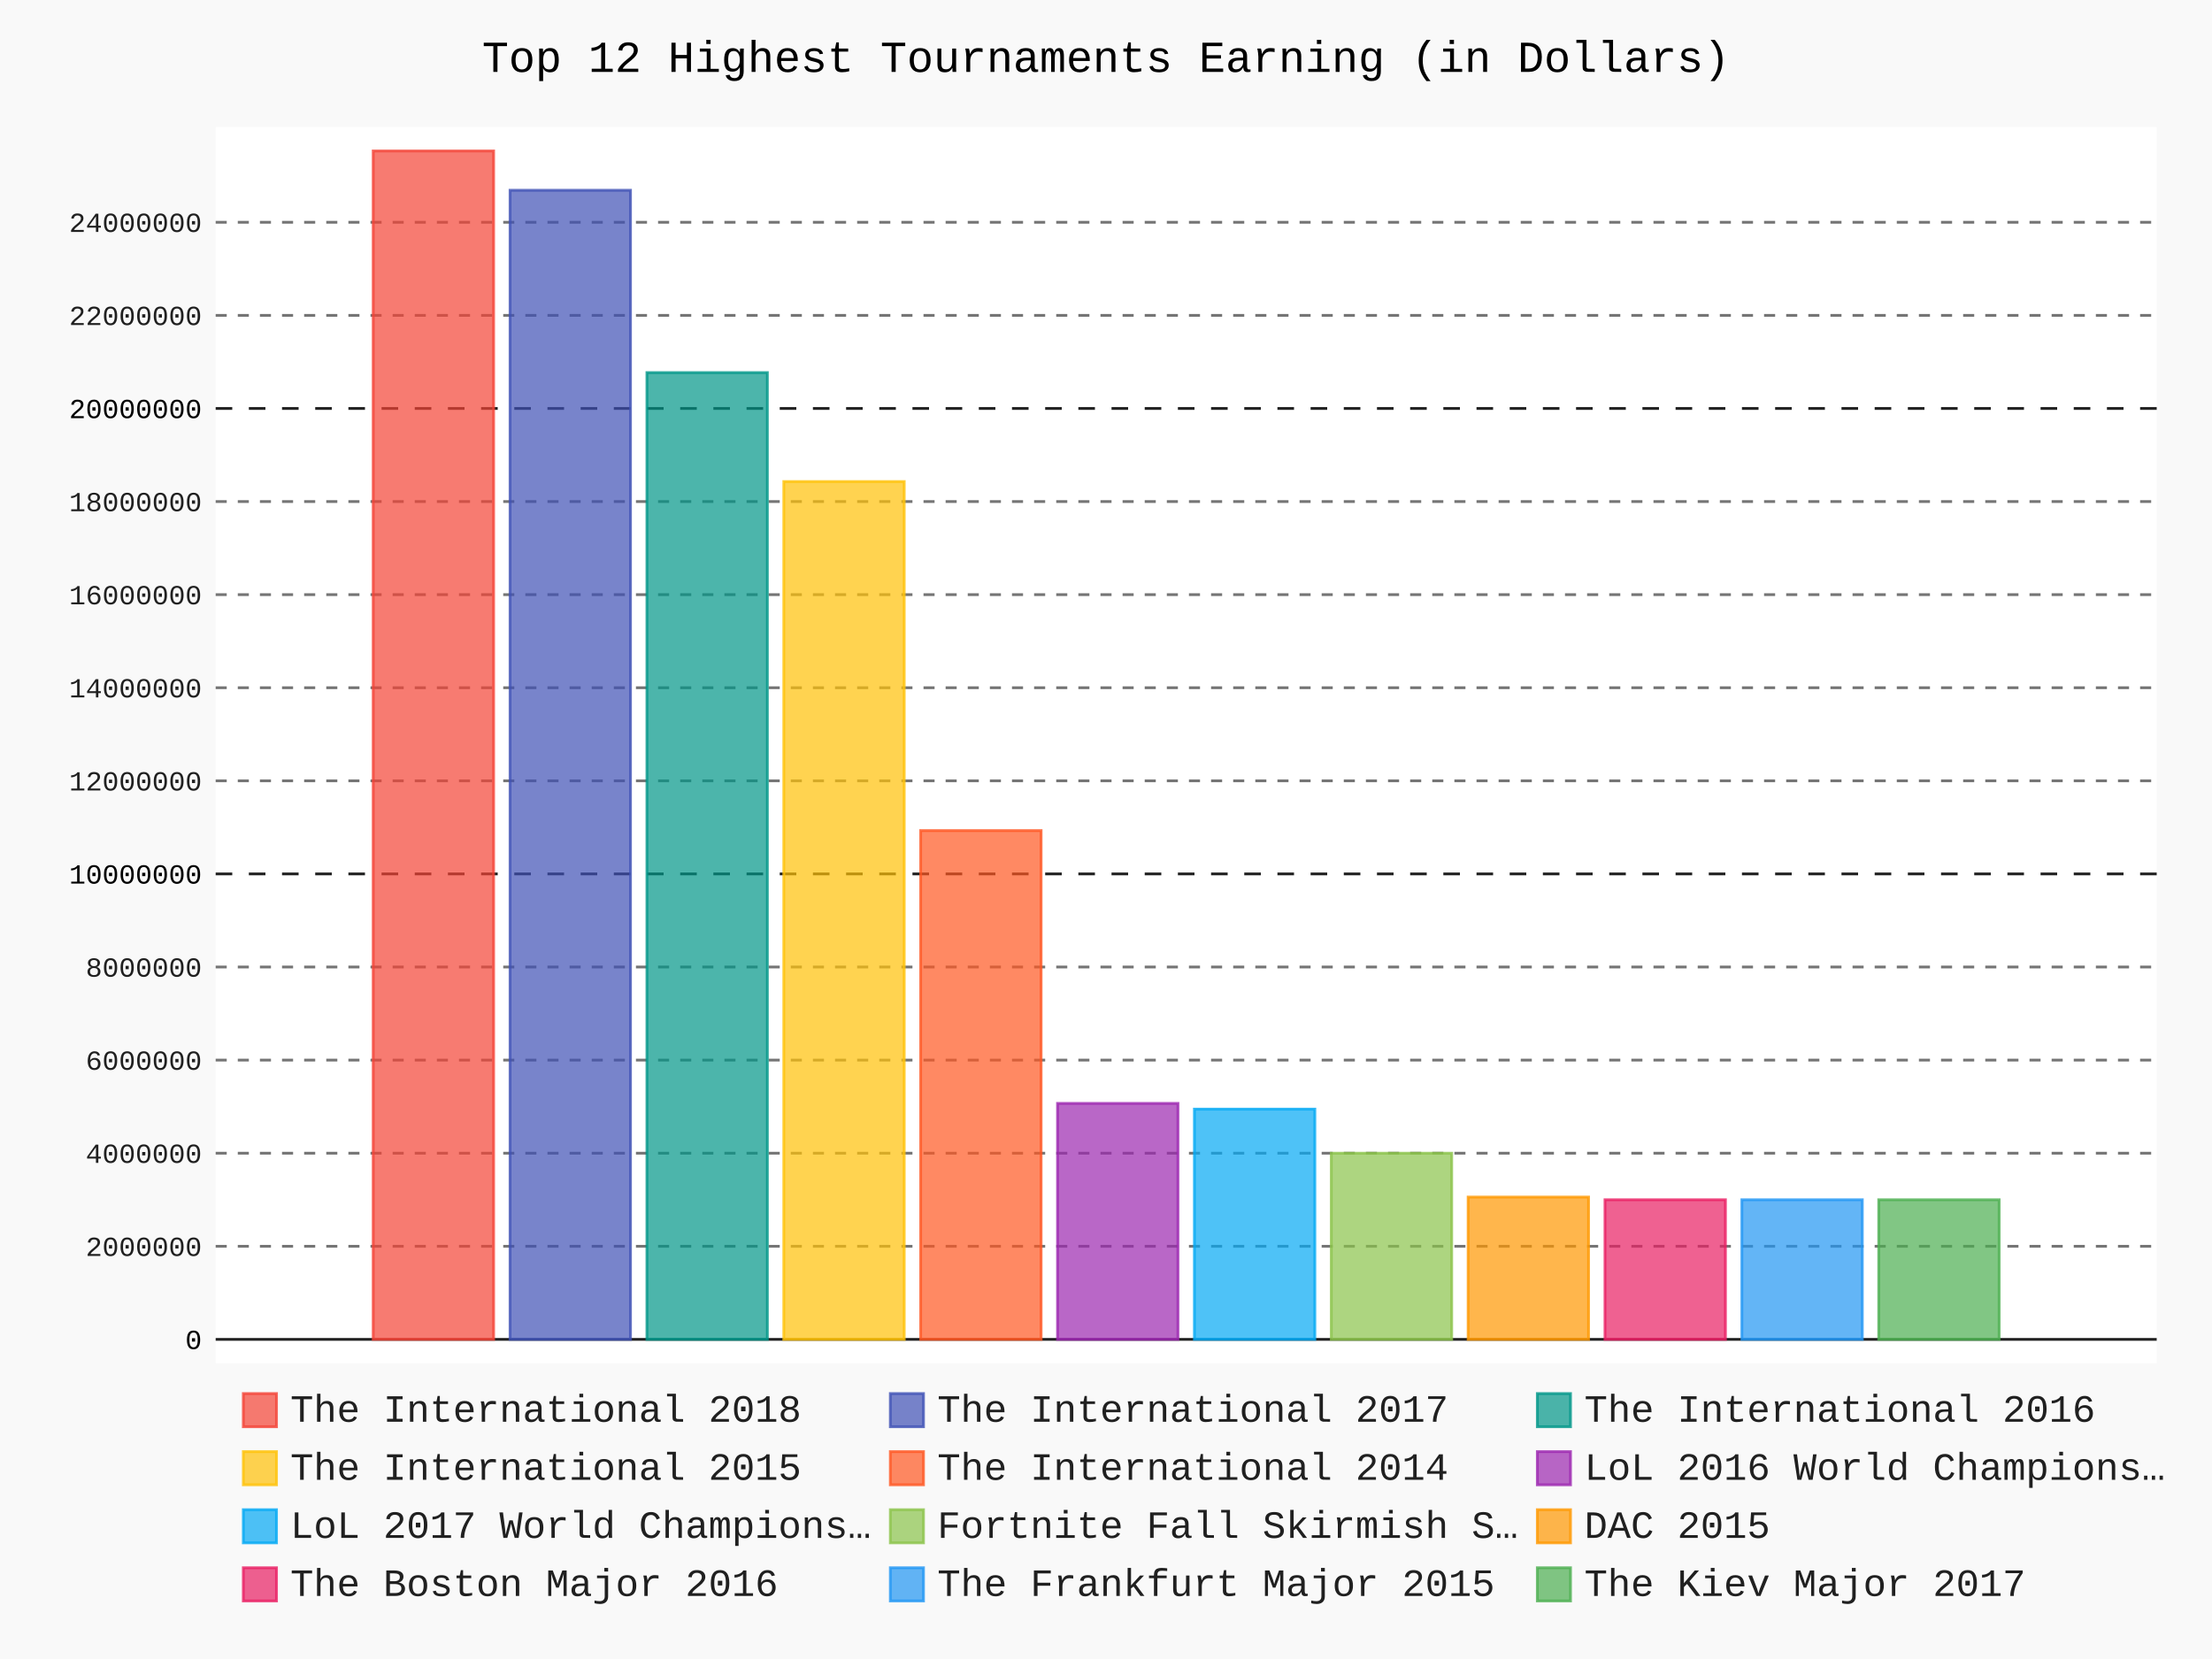
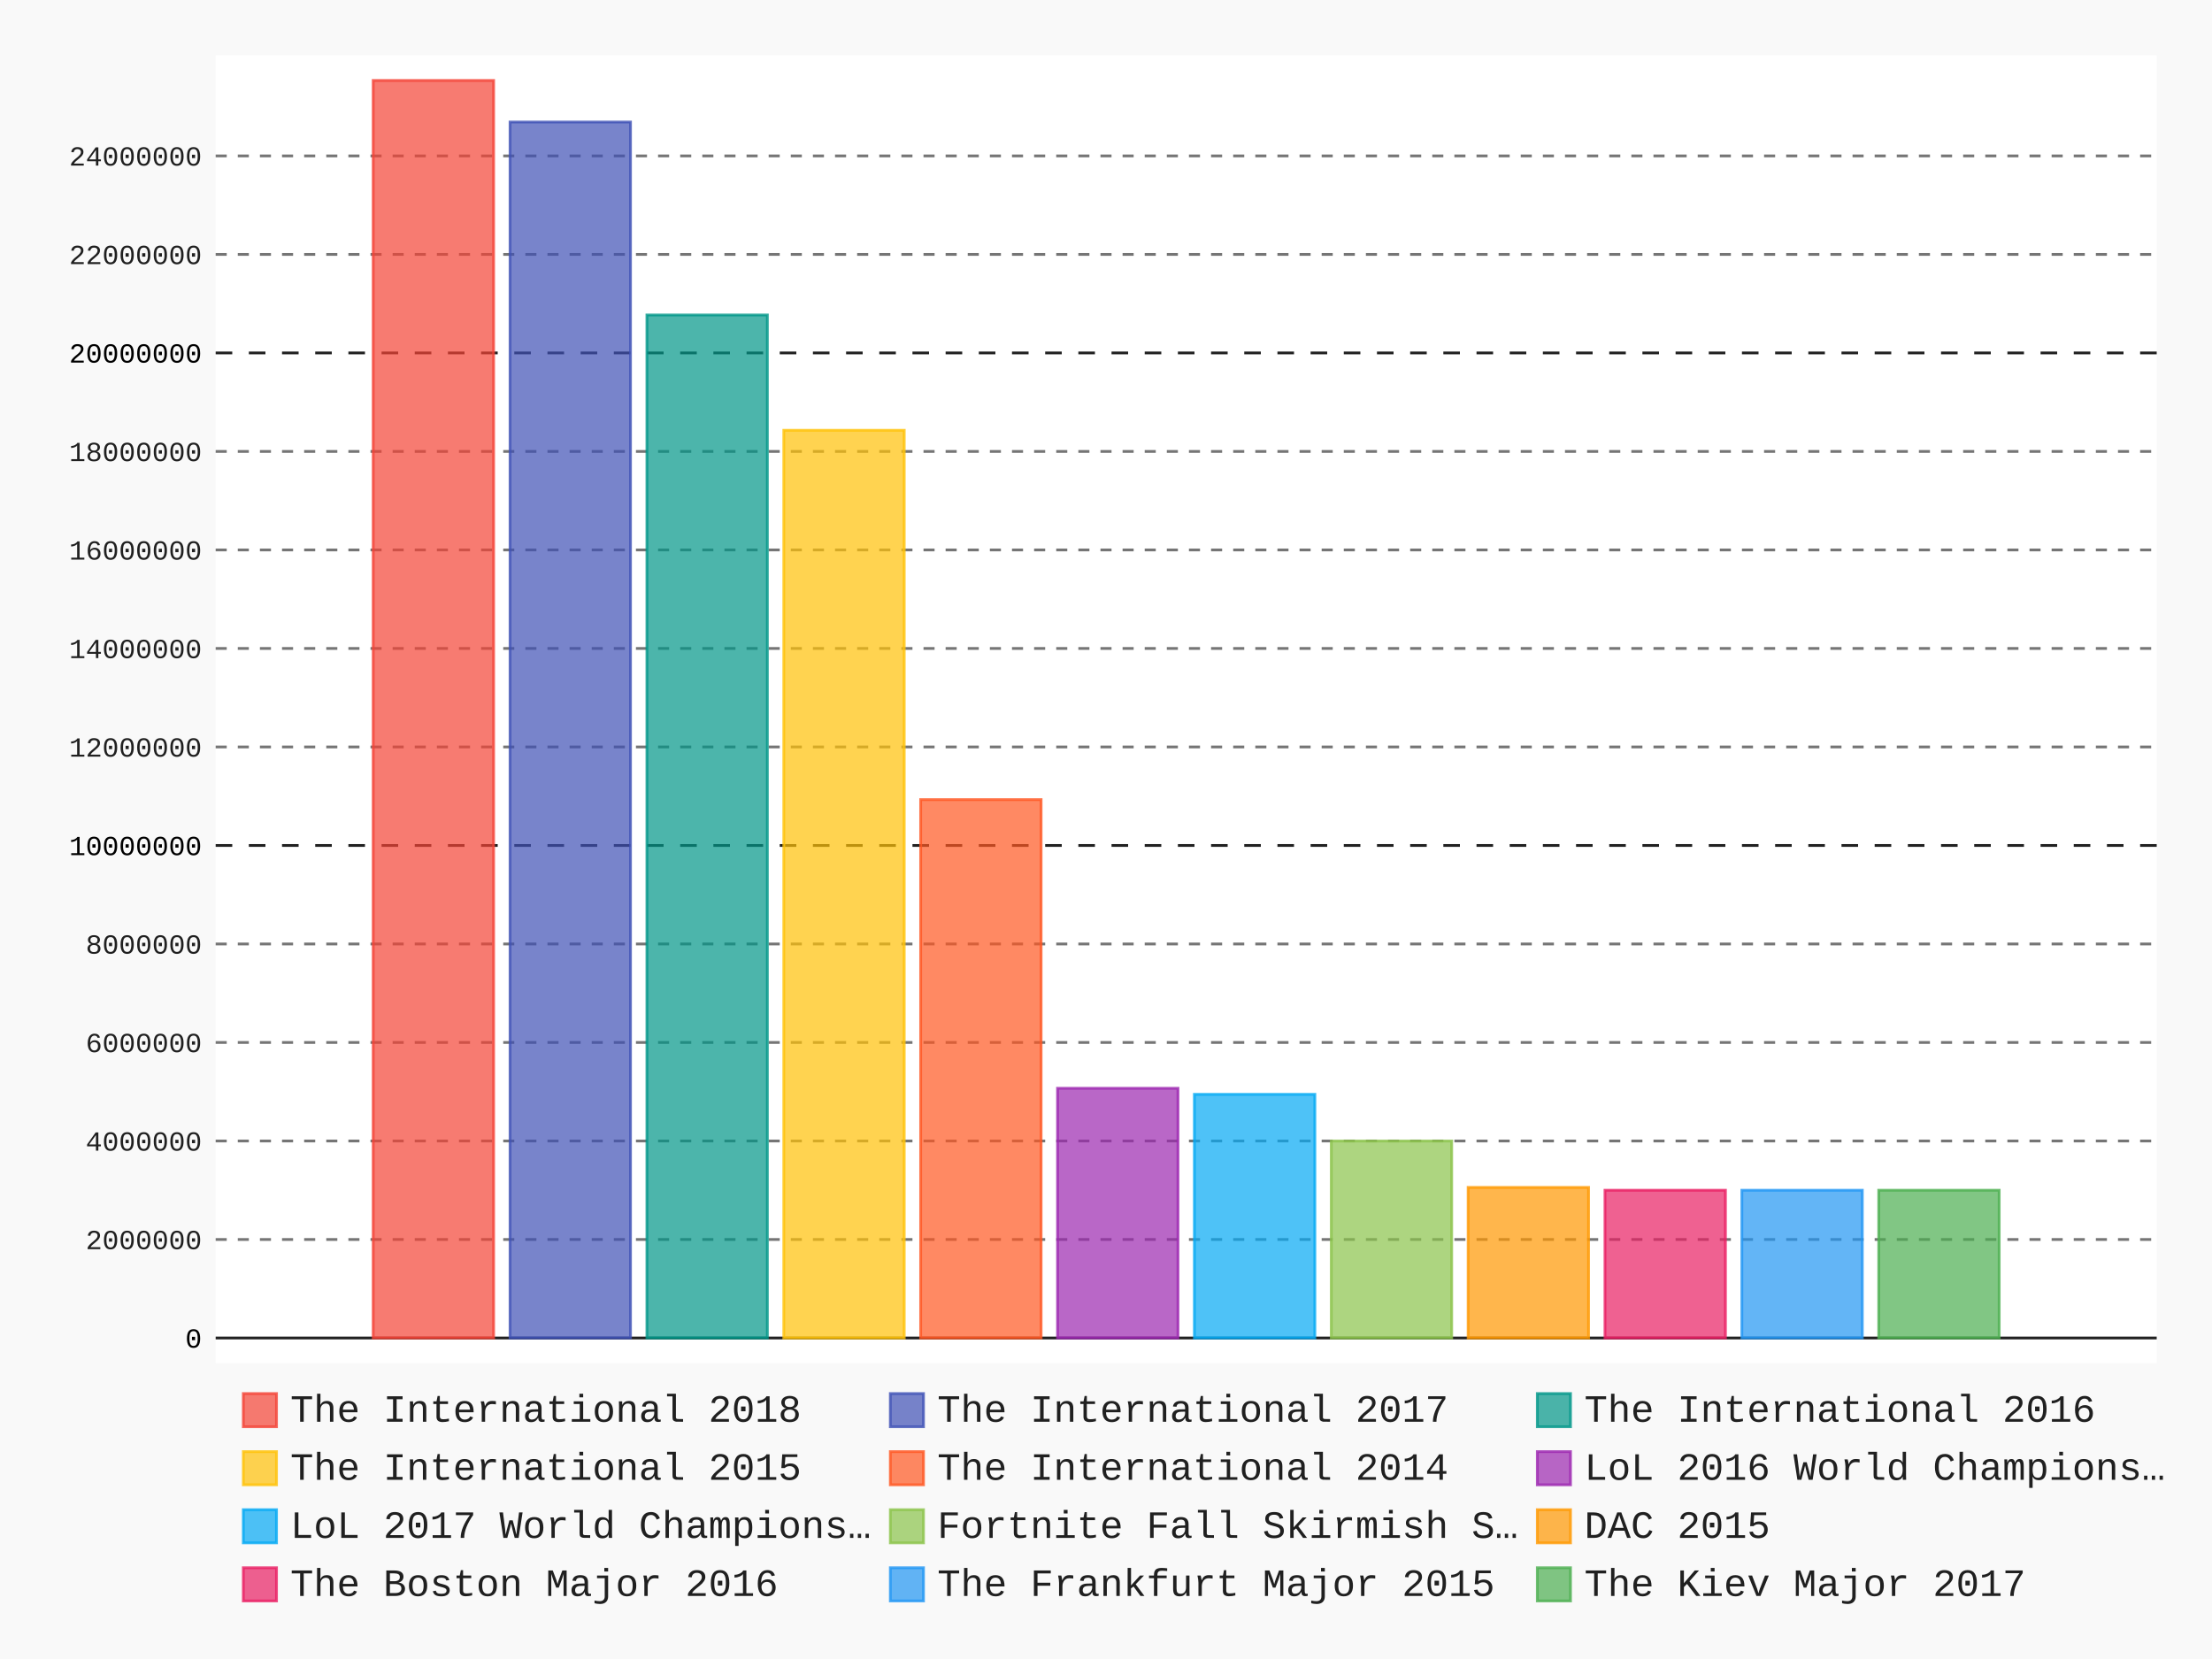
- <svg xmlns="http://www.w3.org/2000/svg" id="chart-120afaac-52f6-4b23-b589-0a69fa2878f3" class="pygal-chart" viewBox="0 0 800 600">
+ <svg xmlns="http://www.w3.org/2000/svg" id="chart-600fab4f-4709-4026-8d09-9f5c9cedfa89" class="pygal-chart" viewBox="0 0 800 600">
  <defs>
-     <style type="text/css">#chart-120afaac-52f6-4b23-b589-0a69fa2878f3{-webkit-user-select:none;-webkit-font-smoothing:antialiased;font-family:Consolas,"Liberation Mono",Menlo,Courier,monospace}#chart-120afaac-52f6-4b23-b589-0a69fa2878f3 .title{font-family:Consolas,"Liberation Mono",Menlo,Courier,monospace;font-size:16px}#chart-120afaac-52f6-4b23-b589-0a69fa2878f3 .legends .legend text{font-family:Consolas,"Liberation Mono",Menlo,Courier,monospace;font-size:14px}#chart-120afaac-52f6-4b23-b589-0a69fa2878f3 .axis text{font-family:Consolas,"Liberation Mono",Menlo,Courier,monospace;font-size:10px}#chart-120afaac-52f6-4b23-b589-0a69fa2878f3 .axis text.major{font-family:Consolas,"Liberation Mono",Menlo,Courier,monospace;font-size:10px}#chart-120afaac-52f6-4b23-b589-0a69fa2878f3 .text-overlay text.value{font-family:Consolas,"Liberation Mono",Menlo,Courier,monospace;font-size:16px}#chart-120afaac-52f6-4b23-b589-0a69fa2878f3 .text-overlay text.label{font-family:Consolas,"Liberation Mono",Menlo,Courier,monospace;font-size:10px}#chart-120afaac-52f6-4b23-b589-0a69fa2878f3 .tooltip{font-family:Consolas,"Liberation Mono",Menlo,Courier,monospace;font-size:14px}#chart-120afaac-52f6-4b23-b589-0a69fa2878f3 text.no_data{font-family:Consolas,"Liberation Mono",Menlo,Courier,monospace;font-size:64px}
- #chart-120afaac-52f6-4b23-b589-0a69fa2878f3{background-color:rgba(249,249,249,1)}#chart-120afaac-52f6-4b23-b589-0a69fa2878f3 path,#chart-120afaac-52f6-4b23-b589-0a69fa2878f3 line,#chart-120afaac-52f6-4b23-b589-0a69fa2878f3 rect,#chart-120afaac-52f6-4b23-b589-0a69fa2878f3 circle{-webkit-transition:150ms;-moz-transition:150ms;transition:150ms}#chart-120afaac-52f6-4b23-b589-0a69fa2878f3 .graph &gt; .background{fill:rgba(249,249,249,1)}#chart-120afaac-52f6-4b23-b589-0a69fa2878f3 .plot &gt; .background{fill:rgba(255,255,255,1)}#chart-120afaac-52f6-4b23-b589-0a69fa2878f3 .graph{fill:rgba(0,0,0,.87)}#chart-120afaac-52f6-4b23-b589-0a69fa2878f3 text.no_data{fill:rgba(0,0,0,1)}#chart-120afaac-52f6-4b23-b589-0a69fa2878f3 .title{fill:rgba(0,0,0,1)}#chart-120afaac-52f6-4b23-b589-0a69fa2878f3 .legends .legend text{fill:rgba(0,0,0,.87)}#chart-120afaac-52f6-4b23-b589-0a69fa2878f3 .legends .legend:hover text{fill:rgba(0,0,0,1)}#chart-120afaac-52f6-4b23-b589-0a69fa2878f3 .axis .line{stroke:rgba(0,0,0,1)}#chart-120afaac-52f6-4b23-b589-0a69fa2878f3 .axis .guide.line{stroke:rgba(0,0,0,.54)}#chart-120afaac-52f6-4b23-b589-0a69fa2878f3 .axis .major.line{stroke:rgba(0,0,0,.87)}#chart-120afaac-52f6-4b23-b589-0a69fa2878f3 .axis text.major{fill:rgba(0,0,0,1)}#chart-120afaac-52f6-4b23-b589-0a69fa2878f3 .axis.y .guides:hover .guide.line,#chart-120afaac-52f6-4b23-b589-0a69fa2878f3 .line-graph .axis.x .guides:hover .guide.line,#chart-120afaac-52f6-4b23-b589-0a69fa2878f3 .stackedline-graph .axis.x .guides:hover .guide.line,#chart-120afaac-52f6-4b23-b589-0a69fa2878f3 .xy-graph .axis.x .guides:hover .guide.line{stroke:rgba(0,0,0,1)}#chart-120afaac-52f6-4b23-b589-0a69fa2878f3 .axis .guides:hover text{fill:rgba(0,0,0,1)}#chart-120afaac-52f6-4b23-b589-0a69fa2878f3 .reactive{fill-opacity:.7;stroke-opacity:.8}#chart-120afaac-52f6-4b23-b589-0a69fa2878f3 .ci{stroke:rgba(0,0,0,.87)}#chart-120afaac-52f6-4b23-b589-0a69fa2878f3 .reactive.active,#chart-120afaac-52f6-4b23-b589-0a69fa2878f3 .active .reactive{fill-opacity:.8;stroke-opacity:.9;stroke-width:4}#chart-120afaac-52f6-4b23-b589-0a69fa2878f3 .ci .reactive.active{stroke-width:1.5}#chart-120afaac-52f6-4b23-b589-0a69fa2878f3 .series text{fill:rgba(0,0,0,1)}#chart-120afaac-52f6-4b23-b589-0a69fa2878f3 .tooltip rect{fill:rgba(255,255,255,1);stroke:rgba(0,0,0,1);-webkit-transition:opacity 150ms;-moz-transition:opacity 150ms;transition:opacity 150ms}#chart-120afaac-52f6-4b23-b589-0a69fa2878f3 .tooltip .label{fill:rgba(0,0,0,.87)}#chart-120afaac-52f6-4b23-b589-0a69fa2878f3 .tooltip .label{fill:rgba(0,0,0,.87)}#chart-120afaac-52f6-4b23-b589-0a69fa2878f3 .tooltip .legend{font-size:.8em;fill:rgba(0,0,0,.54)}#chart-120afaac-52f6-4b23-b589-0a69fa2878f3 .tooltip .x_label{font-size:.6em;fill:rgba(0,0,0,1)}#chart-120afaac-52f6-4b23-b589-0a69fa2878f3 .tooltip .xlink{font-size:.5em;text-decoration:underline}#chart-120afaac-52f6-4b23-b589-0a69fa2878f3 .tooltip .value{font-size:1.5em}#chart-120afaac-52f6-4b23-b589-0a69fa2878f3 .bound{font-size:.5em}#chart-120afaac-52f6-4b23-b589-0a69fa2878f3 .max-value{font-size:.75em;fill:rgba(0,0,0,.54)}#chart-120afaac-52f6-4b23-b589-0a69fa2878f3 .map-element{fill:rgba(255,255,255,1);stroke:rgba(0,0,0,.54) !important}#chart-120afaac-52f6-4b23-b589-0a69fa2878f3 .map-element .reactive{fill-opacity:inherit;stroke-opacity:inherit}#chart-120afaac-52f6-4b23-b589-0a69fa2878f3 .color-0,#chart-120afaac-52f6-4b23-b589-0a69fa2878f3 .color-0 a:visited{stroke:#F44336;fill:#F44336}#chart-120afaac-52f6-4b23-b589-0a69fa2878f3 .color-1,#chart-120afaac-52f6-4b23-b589-0a69fa2878f3 .color-1 a:visited{stroke:#3F51B5;fill:#3F51B5}#chart-120afaac-52f6-4b23-b589-0a69fa2878f3 .color-2,#chart-120afaac-52f6-4b23-b589-0a69fa2878f3 .color-2 a:visited{stroke:#009688;fill:#009688}#chart-120afaac-52f6-4b23-b589-0a69fa2878f3 .color-3,#chart-120afaac-52f6-4b23-b589-0a69fa2878f3 .color-3 a:visited{stroke:#FFC107;fill:#FFC107}#chart-120afaac-52f6-4b23-b589-0a69fa2878f3 .color-4,#chart-120afaac-52f6-4b23-b589-0a69fa2878f3 .color-4 a:visited{stroke:#FF5722;fill:#FF5722}#chart-120afaac-52f6-4b23-b589-0a69fa2878f3 .color-5,#chart-120afaac-52f6-4b23-b589-0a69fa2878f3 .color-5 a:visited{stroke:#9C27B0;fill:#9C27B0}#chart-120afaac-52f6-4b23-b589-0a69fa2878f3 .color-6,#chart-120afaac-52f6-4b23-b589-0a69fa2878f3 .color-6 a:visited{stroke:#03A9F4;fill:#03A9F4}#chart-120afaac-52f6-4b23-b589-0a69fa2878f3 .color-7,#chart-120afaac-52f6-4b23-b589-0a69fa2878f3 .color-7 a:visited{stroke:#8BC34A;fill:#8BC34A}#chart-120afaac-52f6-4b23-b589-0a69fa2878f3 .color-8,#chart-120afaac-52f6-4b23-b589-0a69fa2878f3 .color-8 a:visited{stroke:#FF9800;fill:#FF9800}#chart-120afaac-52f6-4b23-b589-0a69fa2878f3 .color-9,#chart-120afaac-52f6-4b23-b589-0a69fa2878f3 .color-9 a:visited{stroke:#E91E63;fill:#E91E63}#chart-120afaac-52f6-4b23-b589-0a69fa2878f3 .color-10,#chart-120afaac-52f6-4b23-b589-0a69fa2878f3 .color-10 a:visited{stroke:#2196F3;fill:#2196F3}#chart-120afaac-52f6-4b23-b589-0a69fa2878f3 .color-11,#chart-120afaac-52f6-4b23-b589-0a69fa2878f3 .color-11 a:visited{stroke:#4CAF50;fill:#4CAF50}#chart-120afaac-52f6-4b23-b589-0a69fa2878f3 .text-overlay .color-0 text{fill:black}#chart-120afaac-52f6-4b23-b589-0a69fa2878f3 .text-overlay .color-1 text{fill:black}#chart-120afaac-52f6-4b23-b589-0a69fa2878f3 .text-overlay .color-2 text{fill:black}#chart-120afaac-52f6-4b23-b589-0a69fa2878f3 .text-overlay .color-3 text{fill:black}#chart-120afaac-52f6-4b23-b589-0a69fa2878f3 .text-overlay .color-4 text{fill:black}#chart-120afaac-52f6-4b23-b589-0a69fa2878f3 .text-overlay .color-5 text{fill:black}#chart-120afaac-52f6-4b23-b589-0a69fa2878f3 .text-overlay .color-6 text{fill:black}#chart-120afaac-52f6-4b23-b589-0a69fa2878f3 .text-overlay .color-7 text{fill:black}#chart-120afaac-52f6-4b23-b589-0a69fa2878f3 .text-overlay .color-8 text{fill:black}#chart-120afaac-52f6-4b23-b589-0a69fa2878f3 .text-overlay .color-9 text{fill:black}#chart-120afaac-52f6-4b23-b589-0a69fa2878f3 .text-overlay .color-10 text{fill:black}#chart-120afaac-52f6-4b23-b589-0a69fa2878f3 .text-overlay .color-11 text{fill:black}
- #chart-120afaac-52f6-4b23-b589-0a69fa2878f3 text.no_data{text-anchor:middle}#chart-120afaac-52f6-4b23-b589-0a69fa2878f3 .guide.line{fill:none}#chart-120afaac-52f6-4b23-b589-0a69fa2878f3 .centered{text-anchor:middle}#chart-120afaac-52f6-4b23-b589-0a69fa2878f3 .title{text-anchor:middle}#chart-120afaac-52f6-4b23-b589-0a69fa2878f3 .legends .legend text{fill-opacity:1}#chart-120afaac-52f6-4b23-b589-0a69fa2878f3 .axis.x text{text-anchor:middle}#chart-120afaac-52f6-4b23-b589-0a69fa2878f3 .axis.x:not(.web) text[transform]{text-anchor:start}#chart-120afaac-52f6-4b23-b589-0a69fa2878f3 .axis.x:not(.web) text[transform].backwards{text-anchor:end}#chart-120afaac-52f6-4b23-b589-0a69fa2878f3 .axis.y text{text-anchor:end}#chart-120afaac-52f6-4b23-b589-0a69fa2878f3 .axis.y text[transform].backwards{text-anchor:start}#chart-120afaac-52f6-4b23-b589-0a69fa2878f3 .axis.y2 text{text-anchor:start}#chart-120afaac-52f6-4b23-b589-0a69fa2878f3 .axis.y2 text[transform].backwards{text-anchor:end}#chart-120afaac-52f6-4b23-b589-0a69fa2878f3 .axis .guide.line{stroke-dasharray:4,4}#chart-120afaac-52f6-4b23-b589-0a69fa2878f3 .axis .major.guide.line{stroke-dasharray:6,6}#chart-120afaac-52f6-4b23-b589-0a69fa2878f3 .horizontal .axis.y .guide.line,#chart-120afaac-52f6-4b23-b589-0a69fa2878f3 .horizontal .axis.y2 .guide.line,#chart-120afaac-52f6-4b23-b589-0a69fa2878f3 .vertical .axis.x .guide.line{opacity:0}#chart-120afaac-52f6-4b23-b589-0a69fa2878f3 .horizontal .axis.always_show .guide.line,#chart-120afaac-52f6-4b23-b589-0a69fa2878f3 .vertical .axis.always_show .guide.line{opacity:1 !important}#chart-120afaac-52f6-4b23-b589-0a69fa2878f3 .axis.y .guides:hover .guide.line,#chart-120afaac-52f6-4b23-b589-0a69fa2878f3 .axis.y2 .guides:hover .guide.line,#chart-120afaac-52f6-4b23-b589-0a69fa2878f3 .axis.x .guides:hover .guide.line{opacity:1}#chart-120afaac-52f6-4b23-b589-0a69fa2878f3 .axis .guides:hover text{opacity:1}#chart-120afaac-52f6-4b23-b589-0a69fa2878f3 .nofill{fill:none}#chart-120afaac-52f6-4b23-b589-0a69fa2878f3 .subtle-fill{fill-opacity:.2}#chart-120afaac-52f6-4b23-b589-0a69fa2878f3 .dot{stroke-width:1px;fill-opacity:1}#chart-120afaac-52f6-4b23-b589-0a69fa2878f3 .dot.active{stroke-width:5px}#chart-120afaac-52f6-4b23-b589-0a69fa2878f3 .dot.negative{fill:transparent}#chart-120afaac-52f6-4b23-b589-0a69fa2878f3 text,#chart-120afaac-52f6-4b23-b589-0a69fa2878f3 tspan{stroke:none !important}#chart-120afaac-52f6-4b23-b589-0a69fa2878f3 .series text.active{opacity:1}#chart-120afaac-52f6-4b23-b589-0a69fa2878f3 .tooltip rect{fill-opacity:.95;stroke-width:.5}#chart-120afaac-52f6-4b23-b589-0a69fa2878f3 .tooltip text{fill-opacity:1}#chart-120afaac-52f6-4b23-b589-0a69fa2878f3 .showable{visibility:hidden}#chart-120afaac-52f6-4b23-b589-0a69fa2878f3 .showable.shown{visibility:visible}#chart-120afaac-52f6-4b23-b589-0a69fa2878f3 .gauge-background{fill:rgba(229,229,229,1);stroke:none}#chart-120afaac-52f6-4b23-b589-0a69fa2878f3 .bg-lines{stroke:rgba(249,249,249,1);stroke-width:2px}</style>
+     <style type="text/css">#chart-600fab4f-4709-4026-8d09-9f5c9cedfa89{-webkit-user-select:none;-webkit-font-smoothing:antialiased;font-family:Consolas,"Liberation Mono",Menlo,Courier,monospace}#chart-600fab4f-4709-4026-8d09-9f5c9cedfa89 .title{font-family:Consolas,"Liberation Mono",Menlo,Courier,monospace;font-size:16px}#chart-600fab4f-4709-4026-8d09-9f5c9cedfa89 .legends .legend text{font-family:Consolas,"Liberation Mono",Menlo,Courier,monospace;font-size:14px}#chart-600fab4f-4709-4026-8d09-9f5c9cedfa89 .axis text{font-family:Consolas,"Liberation Mono",Menlo,Courier,monospace;font-size:10px}#chart-600fab4f-4709-4026-8d09-9f5c9cedfa89 .axis text.major{font-family:Consolas,"Liberation Mono",Menlo,Courier,monospace;font-size:10px}#chart-600fab4f-4709-4026-8d09-9f5c9cedfa89 .text-overlay text.value{font-family:Consolas,"Liberation Mono",Menlo,Courier,monospace;font-size:16px}#chart-600fab4f-4709-4026-8d09-9f5c9cedfa89 .text-overlay text.label{font-family:Consolas,"Liberation Mono",Menlo,Courier,monospace;font-size:10px}#chart-600fab4f-4709-4026-8d09-9f5c9cedfa89 .tooltip{font-family:Consolas,"Liberation Mono",Menlo,Courier,monospace;font-size:14px}#chart-600fab4f-4709-4026-8d09-9f5c9cedfa89 text.no_data{font-family:Consolas,"Liberation Mono",Menlo,Courier,monospace;font-size:64px}
+ #chart-600fab4f-4709-4026-8d09-9f5c9cedfa89{background-color:rgba(249,249,249,1)}#chart-600fab4f-4709-4026-8d09-9f5c9cedfa89 path,#chart-600fab4f-4709-4026-8d09-9f5c9cedfa89 line,#chart-600fab4f-4709-4026-8d09-9f5c9cedfa89 rect,#chart-600fab4f-4709-4026-8d09-9f5c9cedfa89 circle{-webkit-transition:150ms;-moz-transition:150ms;transition:150ms}#chart-600fab4f-4709-4026-8d09-9f5c9cedfa89 .graph &gt; .background{fill:rgba(249,249,249,1)}#chart-600fab4f-4709-4026-8d09-9f5c9cedfa89 .plot &gt; .background{fill:rgba(255,255,255,1)}#chart-600fab4f-4709-4026-8d09-9f5c9cedfa89 .graph{fill:rgba(0,0,0,.87)}#chart-600fab4f-4709-4026-8d09-9f5c9cedfa89 text.no_data{fill:rgba(0,0,0,1)}#chart-600fab4f-4709-4026-8d09-9f5c9cedfa89 .title{fill:rgba(0,0,0,1)}#chart-600fab4f-4709-4026-8d09-9f5c9cedfa89 .legends .legend text{fill:rgba(0,0,0,.87)}#chart-600fab4f-4709-4026-8d09-9f5c9cedfa89 .legends .legend:hover text{fill:rgba(0,0,0,1)}#chart-600fab4f-4709-4026-8d09-9f5c9cedfa89 .axis .line{stroke:rgba(0,0,0,1)}#chart-600fab4f-4709-4026-8d09-9f5c9cedfa89 .axis .guide.line{stroke:rgba(0,0,0,.54)}#chart-600fab4f-4709-4026-8d09-9f5c9cedfa89 .axis .major.line{stroke:rgba(0,0,0,.87)}#chart-600fab4f-4709-4026-8d09-9f5c9cedfa89 .axis text.major{fill:rgba(0,0,0,1)}#chart-600fab4f-4709-4026-8d09-9f5c9cedfa89 .axis.y .guides:hover .guide.line,#chart-600fab4f-4709-4026-8d09-9f5c9cedfa89 .line-graph .axis.x .guides:hover .guide.line,#chart-600fab4f-4709-4026-8d09-9f5c9cedfa89 .stackedline-graph .axis.x .guides:hover .guide.line,#chart-600fab4f-4709-4026-8d09-9f5c9cedfa89 .xy-graph .axis.x .guides:hover .guide.line{stroke:rgba(0,0,0,1)}#chart-600fab4f-4709-4026-8d09-9f5c9cedfa89 .axis .guides:hover text{fill:rgba(0,0,0,1)}#chart-600fab4f-4709-4026-8d09-9f5c9cedfa89 .reactive{fill-opacity:.7;stroke-opacity:.8}#chart-600fab4f-4709-4026-8d09-9f5c9cedfa89 .ci{stroke:rgba(0,0,0,.87)}#chart-600fab4f-4709-4026-8d09-9f5c9cedfa89 .reactive.active,#chart-600fab4f-4709-4026-8d09-9f5c9cedfa89 .active .reactive{fill-opacity:.8;stroke-opacity:.9;stroke-width:4}#chart-600fab4f-4709-4026-8d09-9f5c9cedfa89 .ci .reactive.active{stroke-width:1.5}#chart-600fab4f-4709-4026-8d09-9f5c9cedfa89 .series text{fill:rgba(0,0,0,1)}#chart-600fab4f-4709-4026-8d09-9f5c9cedfa89 .tooltip rect{fill:rgba(255,255,255,1);stroke:rgba(0,0,0,1);-webkit-transition:opacity 150ms;-moz-transition:opacity 150ms;transition:opacity 150ms}#chart-600fab4f-4709-4026-8d09-9f5c9cedfa89 .tooltip .label{fill:rgba(0,0,0,.87)}#chart-600fab4f-4709-4026-8d09-9f5c9cedfa89 .tooltip .label{fill:rgba(0,0,0,.87)}#chart-600fab4f-4709-4026-8d09-9f5c9cedfa89 .tooltip .legend{font-size:.8em;fill:rgba(0,0,0,.54)}#chart-600fab4f-4709-4026-8d09-9f5c9cedfa89 .tooltip .x_label{font-size:.6em;fill:rgba(0,0,0,1)}#chart-600fab4f-4709-4026-8d09-9f5c9cedfa89 .tooltip .xlink{font-size:.5em;text-decoration:underline}#chart-600fab4f-4709-4026-8d09-9f5c9cedfa89 .tooltip .value{font-size:1.5em}#chart-600fab4f-4709-4026-8d09-9f5c9cedfa89 .bound{font-size:.5em}#chart-600fab4f-4709-4026-8d09-9f5c9cedfa89 .max-value{font-size:.75em;fill:rgba(0,0,0,.54)}#chart-600fab4f-4709-4026-8d09-9f5c9cedfa89 .map-element{fill:rgba(255,255,255,1);stroke:rgba(0,0,0,.54) !important}#chart-600fab4f-4709-4026-8d09-9f5c9cedfa89 .map-element .reactive{fill-opacity:inherit;stroke-opacity:inherit}#chart-600fab4f-4709-4026-8d09-9f5c9cedfa89 .color-0,#chart-600fab4f-4709-4026-8d09-9f5c9cedfa89 .color-0 a:visited{stroke:#F44336;fill:#F44336}#chart-600fab4f-4709-4026-8d09-9f5c9cedfa89 .color-1,#chart-600fab4f-4709-4026-8d09-9f5c9cedfa89 .color-1 a:visited{stroke:#3F51B5;fill:#3F51B5}#chart-600fab4f-4709-4026-8d09-9f5c9cedfa89 .color-2,#chart-600fab4f-4709-4026-8d09-9f5c9cedfa89 .color-2 a:visited{stroke:#009688;fill:#009688}#chart-600fab4f-4709-4026-8d09-9f5c9cedfa89 .color-3,#chart-600fab4f-4709-4026-8d09-9f5c9cedfa89 .color-3 a:visited{stroke:#FFC107;fill:#FFC107}#chart-600fab4f-4709-4026-8d09-9f5c9cedfa89 .color-4,#chart-600fab4f-4709-4026-8d09-9f5c9cedfa89 .color-4 a:visited{stroke:#FF5722;fill:#FF5722}#chart-600fab4f-4709-4026-8d09-9f5c9cedfa89 .color-5,#chart-600fab4f-4709-4026-8d09-9f5c9cedfa89 .color-5 a:visited{stroke:#9C27B0;fill:#9C27B0}#chart-600fab4f-4709-4026-8d09-9f5c9cedfa89 .color-6,#chart-600fab4f-4709-4026-8d09-9f5c9cedfa89 .color-6 a:visited{stroke:#03A9F4;fill:#03A9F4}#chart-600fab4f-4709-4026-8d09-9f5c9cedfa89 .color-7,#chart-600fab4f-4709-4026-8d09-9f5c9cedfa89 .color-7 a:visited{stroke:#8BC34A;fill:#8BC34A}#chart-600fab4f-4709-4026-8d09-9f5c9cedfa89 .color-8,#chart-600fab4f-4709-4026-8d09-9f5c9cedfa89 .color-8 a:visited{stroke:#FF9800;fill:#FF9800}#chart-600fab4f-4709-4026-8d09-9f5c9cedfa89 .color-9,#chart-600fab4f-4709-4026-8d09-9f5c9cedfa89 .color-9 a:visited{stroke:#E91E63;fill:#E91E63}#chart-600fab4f-4709-4026-8d09-9f5c9cedfa89 .color-10,#chart-600fab4f-4709-4026-8d09-9f5c9cedfa89 .color-10 a:visited{stroke:#2196F3;fill:#2196F3}#chart-600fab4f-4709-4026-8d09-9f5c9cedfa89 .color-11,#chart-600fab4f-4709-4026-8d09-9f5c9cedfa89 .color-11 a:visited{stroke:#4CAF50;fill:#4CAF50}#chart-600fab4f-4709-4026-8d09-9f5c9cedfa89 .text-overlay .color-0 text{fill:black}#chart-600fab4f-4709-4026-8d09-9f5c9cedfa89 .text-overlay .color-1 text{fill:black}#chart-600fab4f-4709-4026-8d09-9f5c9cedfa89 .text-overlay .color-2 text{fill:black}#chart-600fab4f-4709-4026-8d09-9f5c9cedfa89 .text-overlay .color-3 text{fill:black}#chart-600fab4f-4709-4026-8d09-9f5c9cedfa89 .text-overlay .color-4 text{fill:black}#chart-600fab4f-4709-4026-8d09-9f5c9cedfa89 .text-overlay .color-5 text{fill:black}#chart-600fab4f-4709-4026-8d09-9f5c9cedfa89 .text-overlay .color-6 text{fill:black}#chart-600fab4f-4709-4026-8d09-9f5c9cedfa89 .text-overlay .color-7 text{fill:black}#chart-600fab4f-4709-4026-8d09-9f5c9cedfa89 .text-overlay .color-8 text{fill:black}#chart-600fab4f-4709-4026-8d09-9f5c9cedfa89 .text-overlay .color-9 text{fill:black}#chart-600fab4f-4709-4026-8d09-9f5c9cedfa89 .text-overlay .color-10 text{fill:black}#chart-600fab4f-4709-4026-8d09-9f5c9cedfa89 .text-overlay .color-11 text{fill:black}
+ #chart-600fab4f-4709-4026-8d09-9f5c9cedfa89 text.no_data{text-anchor:middle}#chart-600fab4f-4709-4026-8d09-9f5c9cedfa89 .guide.line{fill:none}#chart-600fab4f-4709-4026-8d09-9f5c9cedfa89 .centered{text-anchor:middle}#chart-600fab4f-4709-4026-8d09-9f5c9cedfa89 .title{text-anchor:middle}#chart-600fab4f-4709-4026-8d09-9f5c9cedfa89 .legends .legend text{fill-opacity:1}#chart-600fab4f-4709-4026-8d09-9f5c9cedfa89 .axis.x text{text-anchor:middle}#chart-600fab4f-4709-4026-8d09-9f5c9cedfa89 .axis.x:not(.web) text[transform]{text-anchor:start}#chart-600fab4f-4709-4026-8d09-9f5c9cedfa89 .axis.x:not(.web) text[transform].backwards{text-anchor:end}#chart-600fab4f-4709-4026-8d09-9f5c9cedfa89 .axis.y text{text-anchor:end}#chart-600fab4f-4709-4026-8d09-9f5c9cedfa89 .axis.y text[transform].backwards{text-anchor:start}#chart-600fab4f-4709-4026-8d09-9f5c9cedfa89 .axis.y2 text{text-anchor:start}#chart-600fab4f-4709-4026-8d09-9f5c9cedfa89 .axis.y2 text[transform].backwards{text-anchor:end}#chart-600fab4f-4709-4026-8d09-9f5c9cedfa89 .axis .guide.line{stroke-dasharray:4,4}#chart-600fab4f-4709-4026-8d09-9f5c9cedfa89 .axis .major.guide.line{stroke-dasharray:6,6}#chart-600fab4f-4709-4026-8d09-9f5c9cedfa89 .horizontal .axis.y .guide.line,#chart-600fab4f-4709-4026-8d09-9f5c9cedfa89 .horizontal .axis.y2 .guide.line,#chart-600fab4f-4709-4026-8d09-9f5c9cedfa89 .vertical .axis.x .guide.line{opacity:0}#chart-600fab4f-4709-4026-8d09-9f5c9cedfa89 .horizontal .axis.always_show .guide.line,#chart-600fab4f-4709-4026-8d09-9f5c9cedfa89 .vertical .axis.always_show .guide.line{opacity:1 !important}#chart-600fab4f-4709-4026-8d09-9f5c9cedfa89 .axis.y .guides:hover .guide.line,#chart-600fab4f-4709-4026-8d09-9f5c9cedfa89 .axis.y2 .guides:hover .guide.line,#chart-600fab4f-4709-4026-8d09-9f5c9cedfa89 .axis.x .guides:hover .guide.line{opacity:1}#chart-600fab4f-4709-4026-8d09-9f5c9cedfa89 .axis .guides:hover text{opacity:1}#chart-600fab4f-4709-4026-8d09-9f5c9cedfa89 .nofill{fill:none}#chart-600fab4f-4709-4026-8d09-9f5c9cedfa89 .subtle-fill{fill-opacity:.2}#chart-600fab4f-4709-4026-8d09-9f5c9cedfa89 .dot{stroke-width:1px;fill-opacity:1}#chart-600fab4f-4709-4026-8d09-9f5c9cedfa89 .dot.active{stroke-width:5px}#chart-600fab4f-4709-4026-8d09-9f5c9cedfa89 .dot.negative{fill:transparent}#chart-600fab4f-4709-4026-8d09-9f5c9cedfa89 text,#chart-600fab4f-4709-4026-8d09-9f5c9cedfa89 tspan{stroke:none !important}#chart-600fab4f-4709-4026-8d09-9f5c9cedfa89 .series text.active{opacity:1}#chart-600fab4f-4709-4026-8d09-9f5c9cedfa89 .tooltip rect{fill-opacity:.95;stroke-width:.5}#chart-600fab4f-4709-4026-8d09-9f5c9cedfa89 .tooltip text{fill-opacity:1}#chart-600fab4f-4709-4026-8d09-9f5c9cedfa89 .showable{visibility:hidden}#chart-600fab4f-4709-4026-8d09-9f5c9cedfa89 .showable.shown{visibility:visible}#chart-600fab4f-4709-4026-8d09-9f5c9cedfa89 .gauge-background{fill:rgba(229,229,229,1);stroke:none}#chart-600fab4f-4709-4026-8d09-9f5c9cedfa89 .bg-lines{stroke:rgba(249,249,249,1);stroke-width:2px}</style>
  </defs>
  <g class="graph bar-graph vertical">
    <rect class="background" height="600" width="800" x="0" y="0" />
-     <g class="plot" transform="translate(78, 46)">
-       <rect class="background" height="447.0" width="702.0" x="0" y="0" />
+     <g class="plot" transform="translate(78, 20)">
+       <rect class="background" height="473.0" width="702.0" x="0" y="0" />
      <g class="axis y always_show">
        <g class="guides">
-           <path class="axis major line" d="M0 438.404 h702" />
-           <text class="major" x="-5" y="441.904">0</text>
-         </g>
-         <g class="guides">
-           <path class="guide line" d="M0 404.736 h702" />
-           <text class="" x="-5" y="408.236">2000000</text>
-         </g>
-         <g class="guides">
-           <path class="guide line" d="M0 371.068 h702" />
-           <text class="" x="-5" y="374.568">4000000</text>
-         </g>
-         <g class="guides">
-           <path class="guide line" d="M0 337.4 h702" />
-           <text class="" x="-5" y="340.9">6000000</text>
-         </g>
-         <g class="guides">
-           <path class="guide line" d="M0 303.732 h702" />
-           <text class="" x="-5" y="307.232">8000000</text>
-         </g>
-         <g class="guides">
-           <path class="major guide line" d="M0 270.064 h702" />
-           <text class="major" x="-5" y="273.564">10000000</text>
-         </g>
-         <g class="guides">
-           <path class="guide line" d="M0 236.396 h702" />
-           <text class="" x="-5" y="239.896">12000000</text>
-         </g>
-         <g class="guides">
-           <path class="guide line" d="M0 202.728 h702" />
-           <text class="" x="-5" y="206.228">14000000</text>
-         </g>
-         <g class="guides">
-           <path class="guide line" d="M0 169.06 h702" />
-           <text class="" x="-5" y="172.56">16000000</text>
-         </g>
-         <g class="guides">
-           <path class="guide line" d="M0 135.393 h702" />
-           <text class="" x="-5" y="138.893">18000000</text>
-         </g>
-         <g class="guides">
-           <path class="major guide line" d="M0 101.725 h702" />
-           <text class="major" x="-5" y="105.225">20000000</text>
-         </g>
-         <g class="guides">
-           <path class="guide line" d="M0 68.057 h702" />
-           <text class="" x="-5" y="71.557">22000000</text>
-         </g>
-         <g class="guides">
-           <path class="guide line" d="M0 34.389 h702" />
-           <text class="" x="-5" y="37.889">24000000</text>
+           <path class="axis major line" d="M0 463.904 h702" />
+           <text class="major" x="-5" y="467.404">0</text>
+         </g>
+         <g class="guides">
+           <path class="guide line" d="M0 428.278 h702" />
+           <text class="" x="-5" y="431.778">2000000</text>
+         </g>
+         <g class="guides">
+           <path class="guide line" d="M0 392.651 h702" />
+           <text class="" x="-5" y="396.151">4000000</text>
+         </g>
+         <g class="guides">
+           <path class="guide line" d="M0 357.025 h702" />
+           <text class="" x="-5" y="360.525">6000000</text>
+         </g>
+         <g class="guides">
+           <path class="guide line" d="M0 321.399 h702" />
+           <text class="" x="-5" y="324.899">8000000</text>
+         </g>
+         <g class="guides">
+           <path class="major guide line" d="M0 285.773 h702" />
+           <text class="major" x="-5" y="289.273">10000000</text>
+         </g>
+         <g class="guides">
+           <path class="guide line" d="M0 250.146 h702" />
+           <text class="" x="-5" y="253.646">12000000</text>
+         </g>
+         <g class="guides">
+           <path class="guide line" d="M0 214.52 h702" />
+           <text class="" x="-5" y="218.02">14000000</text>
+         </g>
+         <g class="guides">
+           <path class="guide line" d="M0 178.894 h702" />
+           <text class="" x="-5" y="182.394">16000000</text>
+         </g>
+         <g class="guides">
+           <path class="guide line" d="M0 143.268 h702" />
+           <text class="" x="-5" y="146.768">18000000</text>
+         </g>
+         <g class="guides">
+           <path class="major guide line" d="M0 107.641 h702" />
+           <text class="major" x="-5" y="111.141">20000000</text>
+         </g>
+         <g class="guides">
+           <path class="guide line" d="M0 72.015 h702" />
+           <text class="" x="-5" y="75.515">22000000</text>
+         </g>
+         <g class="guides">
+           <path class="guide line" d="M0 36.389 h702" />
+           <text class="" x="-5" y="39.889">24000000</text>
        </g>
      </g>
      <g class="series serie-0 color-0">
        <g class="bars">
          <g class="bar">
-             <rect class="rect reactive tooltip-trigger" height="429.808" rx="0" ry="0" width="43.56" x="56.97" y="8.596" />
+             <rect class="rect reactive tooltip-trigger" height="454.808" rx="0" ry="0" width="43.56" x="56.97" y="9.096" />
          </g>
        </g>
      </g>
      <g class="series serie-1 color-1">
        <g class="bars">
          <g class="bar">
-             <rect class="rect reactive tooltip-trigger" height="415.595" rx="0" ry="0" width="43.56" x="106.47" y="22.808" />
+             <rect class="rect reactive tooltip-trigger" height="439.769" rx="0" ry="0" width="43.56" x="106.47" y="24.135" />
          </g>
        </g>
      </g>
      <g class="series serie-2 color-2">
        <g class="bars">
          <g class="bar">
-             <rect class="rect reactive tooltip-trigger" height="349.649" rx="0" ry="0" width="43.56" x="155.97" y="88.755" />
+             <rect class="rect reactive tooltip-trigger" height="369.987" rx="0" ry="0" width="43.56" x="155.97" y="93.917" />
          </g>
        </g>
      </g>
      <g class="series serie-3 color-3">
        <g class="bars">
          <g class="bar">
-             <rect class="rect reactive tooltip-trigger" height="310.243" rx="0" ry="0" width="43.56" x="205.47" y="128.16" />
+             <rect class="rect reactive tooltip-trigger" height="328.289" rx="0" ry="0" width="43.56" x="205.47" y="135.615" />
          </g>
        </g>
      </g>
      <g class="series serie-4 color-4">
        <g class="bars">
          <g class="bar">
-             <rect class="rect reactive tooltip-trigger" height="184.014" rx="0" ry="0" width="43.56" x="254.97" y="254.39" />
+             <rect class="rect reactive tooltip-trigger" height="194.717" rx="0" ry="0" width="43.56" x="254.97" y="269.187" />
          </g>
        </g>
      </g>
      <g class="series serie-5 color-5">
        <g class="bars">
          <g class="bar">
-             <rect class="rect reactive tooltip-trigger" height="85.348" rx="0" ry="0" width="43.56" x="304.47" y="353.056" />
+             <rect class="rect reactive tooltip-trigger" height="90.313" rx="0" ry="0" width="43.56" x="304.47" y="373.591" />
          </g>
        </g>
      </g>
      <g class="series serie-6 color-6">
        <g class="bars">
          <g class="bar">
-             <rect class="rect reactive tooltip-trigger" height="83.277" rx="0" ry="0" width="43.56" x="353.97" y="355.127" />
+             <rect class="rect reactive tooltip-trigger" height="88.121" rx="0" ry="0" width="43.56" x="353.97" y="375.783" />
          </g>
        </g>
      </g>
      <g class="series serie-7 color-7">
        <g class="bars">
          <g class="bar">
-             <rect class="rect reactive tooltip-trigger" height="67.336" rx="0" ry="0" width="43.56" x="403.47" y="371.068" />
+             <rect class="rect reactive tooltip-trigger" height="71.252" rx="0" ry="0" width="43.56" x="403.47" y="392.651" />
          </g>
        </g>
      </g>
      <g class="series serie-8 color-8">
        <g class="bars">
          <g class="bar">
-             <rect class="rect reactive tooltip-trigger" height="51.47" rx="0" ry="0" width="43.56" x="452.97" y="386.934" />
+             <rect class="rect reactive tooltip-trigger" height="54.464" rx="0" ry="0" width="43.56" x="452.97" y="409.44" />
          </g>
        </g>
      </g>
      <g class="series serie-9 color-9">
        <g class="bars">
          <g class="bar">
-             <rect class="rect reactive tooltip-trigger" height="50.502" rx="0" ry="0" width="43.56" x="502.47" y="387.902" />
+             <rect class="rect reactive tooltip-trigger" height="53.439" rx="0" ry="0" width="43.56" x="502.47" y="410.464" />
          </g>
        </g>
      </g>
      <g class="series serie-10 color-10">
        <g class="bars">
          <g class="bar">
-             <rect class="rect reactive tooltip-trigger" height="50.502" rx="0" ry="0" width="43.56" x="551.97" y="387.902" />
+             <rect class="rect reactive tooltip-trigger" height="53.439" rx="0" ry="0" width="43.56" x="551.97" y="410.464" />
          </g>
        </g>
      </g>
      <g class="series serie-11 color-11">
        <g class="bars">
          <g class="bar">
-             <rect class="rect reactive tooltip-trigger" height="50.502" rx="0" ry="0" width="43.56" x="601.47" y="387.902" />
-           </g>
-         </g>
-       </g>
-     </g>
-     <g class="titles">
-       <text class="title plot_title" x="400.0" y="26">Top 12 Highest Tournaments Earning (in Dollars)</text>
-     </g>
-     <g class="plot overlay" transform="translate(78, 46)">
+             <rect class="rect reactive tooltip-trigger" height="53.439" rx="0" ry="0" width="43.56" x="601.47" y="410.464" />
+           </g>
+         </g>
+       </g>
+     </g>
+     <g class="titles" />
+     <g class="plot overlay" transform="translate(78, 20)">
      <g class="series serie-0 color-0" />
      <g class="series serie-1 color-1" />
      <g class="series serie-2 color-2" />
      <g class="series serie-3 color-3" />
      <g class="series serie-4 color-4" />
      <g class="series serie-5 color-5" />
      <g class="series serie-6 color-6" />
      <g class="series serie-7 color-7" />
      <g class="series serie-8 color-8" />
      <g class="series serie-9 color-9" />
      <g class="series serie-10 color-10" />
      <g class="series serie-11 color-11" />
    </g>
-     <g class="plot text-overlay" transform="translate(78, 46)">
+     <g class="plot text-overlay" transform="translate(78, 20)">
      <g class="series serie-0 color-0" />
      <g class="series serie-1 color-1" />
      <g class="series serie-2 color-2" />
      <g class="series serie-3 color-3" />
      <g class="series serie-4 color-4" />
      <g class="series serie-5 color-5" />
      <g class="series serie-6 color-6" />
      <g class="series serie-7 color-7" />
      <g class="series serie-8 color-8" />
      <g class="series serie-9 color-9" />
      <g class="series serie-10 color-10" />
      <g class="series serie-11 color-11" />
    </g>
-     <g class="plot tooltip-overlay" transform="translate(78, 46)">
+     <g class="plot tooltip-overlay" transform="translate(78, 20)">
      <g class="tooltip" style="opacity: 0" transform="translate(0 0)">
        <rect class="tooltip-box" height="0" rx="0" ry="0" width="0" />
        <g class="text" />
      </g>
    </g>
    <g class="legends" transform="translate(88, 503)">
      <g class="legend reactive activate-serie" id="activate-serie-0">
        <rect class="color-0 reactive" height="12" width="12" x="0.0" y="1.0" />
        <text x="17.0" y="11.2">The International 2018</text>
      </g>
      <g class="legend reactive activate-serie" id="activate-serie-1">
        <rect class="color-1 reactive" height="12" width="12" x="234.0" y="1.0" />
        <text x="251.0" y="11.2">The International 2017</text>
      </g>
      <g class="legend reactive activate-serie" id="activate-serie-2">
        <rect class="color-2 reactive" height="12" width="12" x="468.0" y="1.0" />
        <text x="485.0" y="11.2">The International 2016</text>
      </g>
      <g class="legend reactive activate-serie" id="activate-serie-3">
        <rect class="color-3 reactive" height="12" width="12" x="0.0" y="22.0" />
        <text x="17.0" y="32.2">The International 2015</text>
      </g>
      <g class="legend reactive activate-serie" id="activate-serie-4">
        <rect class="color-4 reactive" height="12" width="12" x="234.0" y="22.0" />
        <text x="251.0" y="32.2">The International 2014</text>
      </g>
      <g class="legend reactive activate-serie" id="activate-serie-5">
        <rect class="color-5 reactive" height="12" width="12" x="468.0" y="22.0" />
        <text x="485.0" y="32.2">LoL 2016 World Champions…</text>
      </g>
      <g class="legend reactive activate-serie" id="activate-serie-6">
        <rect class="color-6 reactive" height="12" width="12" x="0.0" y="43.0" />
        <text x="17.0" y="53.2">LoL 2017 World Champions…</text>
      </g>
      <g class="legend reactive activate-serie" id="activate-serie-7">
        <rect class="color-7 reactive" height="12" width="12" x="234.0" y="43.0" />
        <text x="251.0" y="53.2">Fortnite Fall Skirmish S…</text>
      </g>
      <g class="legend reactive activate-serie" id="activate-serie-8">
        <rect class="color-8 reactive" height="12" width="12" x="468.0" y="43.0" />
        <text x="485.0" y="53.2">DAC 2015</text>
      </g>
      <g class="legend reactive activate-serie" id="activate-serie-9">
        <rect class="color-9 reactive" height="12" width="12" x="0.0" y="64.0" />
        <text x="17.0" y="74.2">The Boston Major 2016</text>
      </g>
      <g class="legend reactive activate-serie" id="activate-serie-10">
        <rect class="color-10 reactive" height="12" width="12" x="234.0" y="64.0" />
        <text x="251.0" y="74.2">The Frankfurt Major 2015</text>
      </g>
      <g class="legend reactive activate-serie" id="activate-serie-11">
        <rect class="color-11 reactive" height="12" width="12" x="468.0" y="64.0" />
        <text x="485.0" y="74.2">The Kiev Major 2017</text>
      </g>
    </g>
  </g>
</svg>
